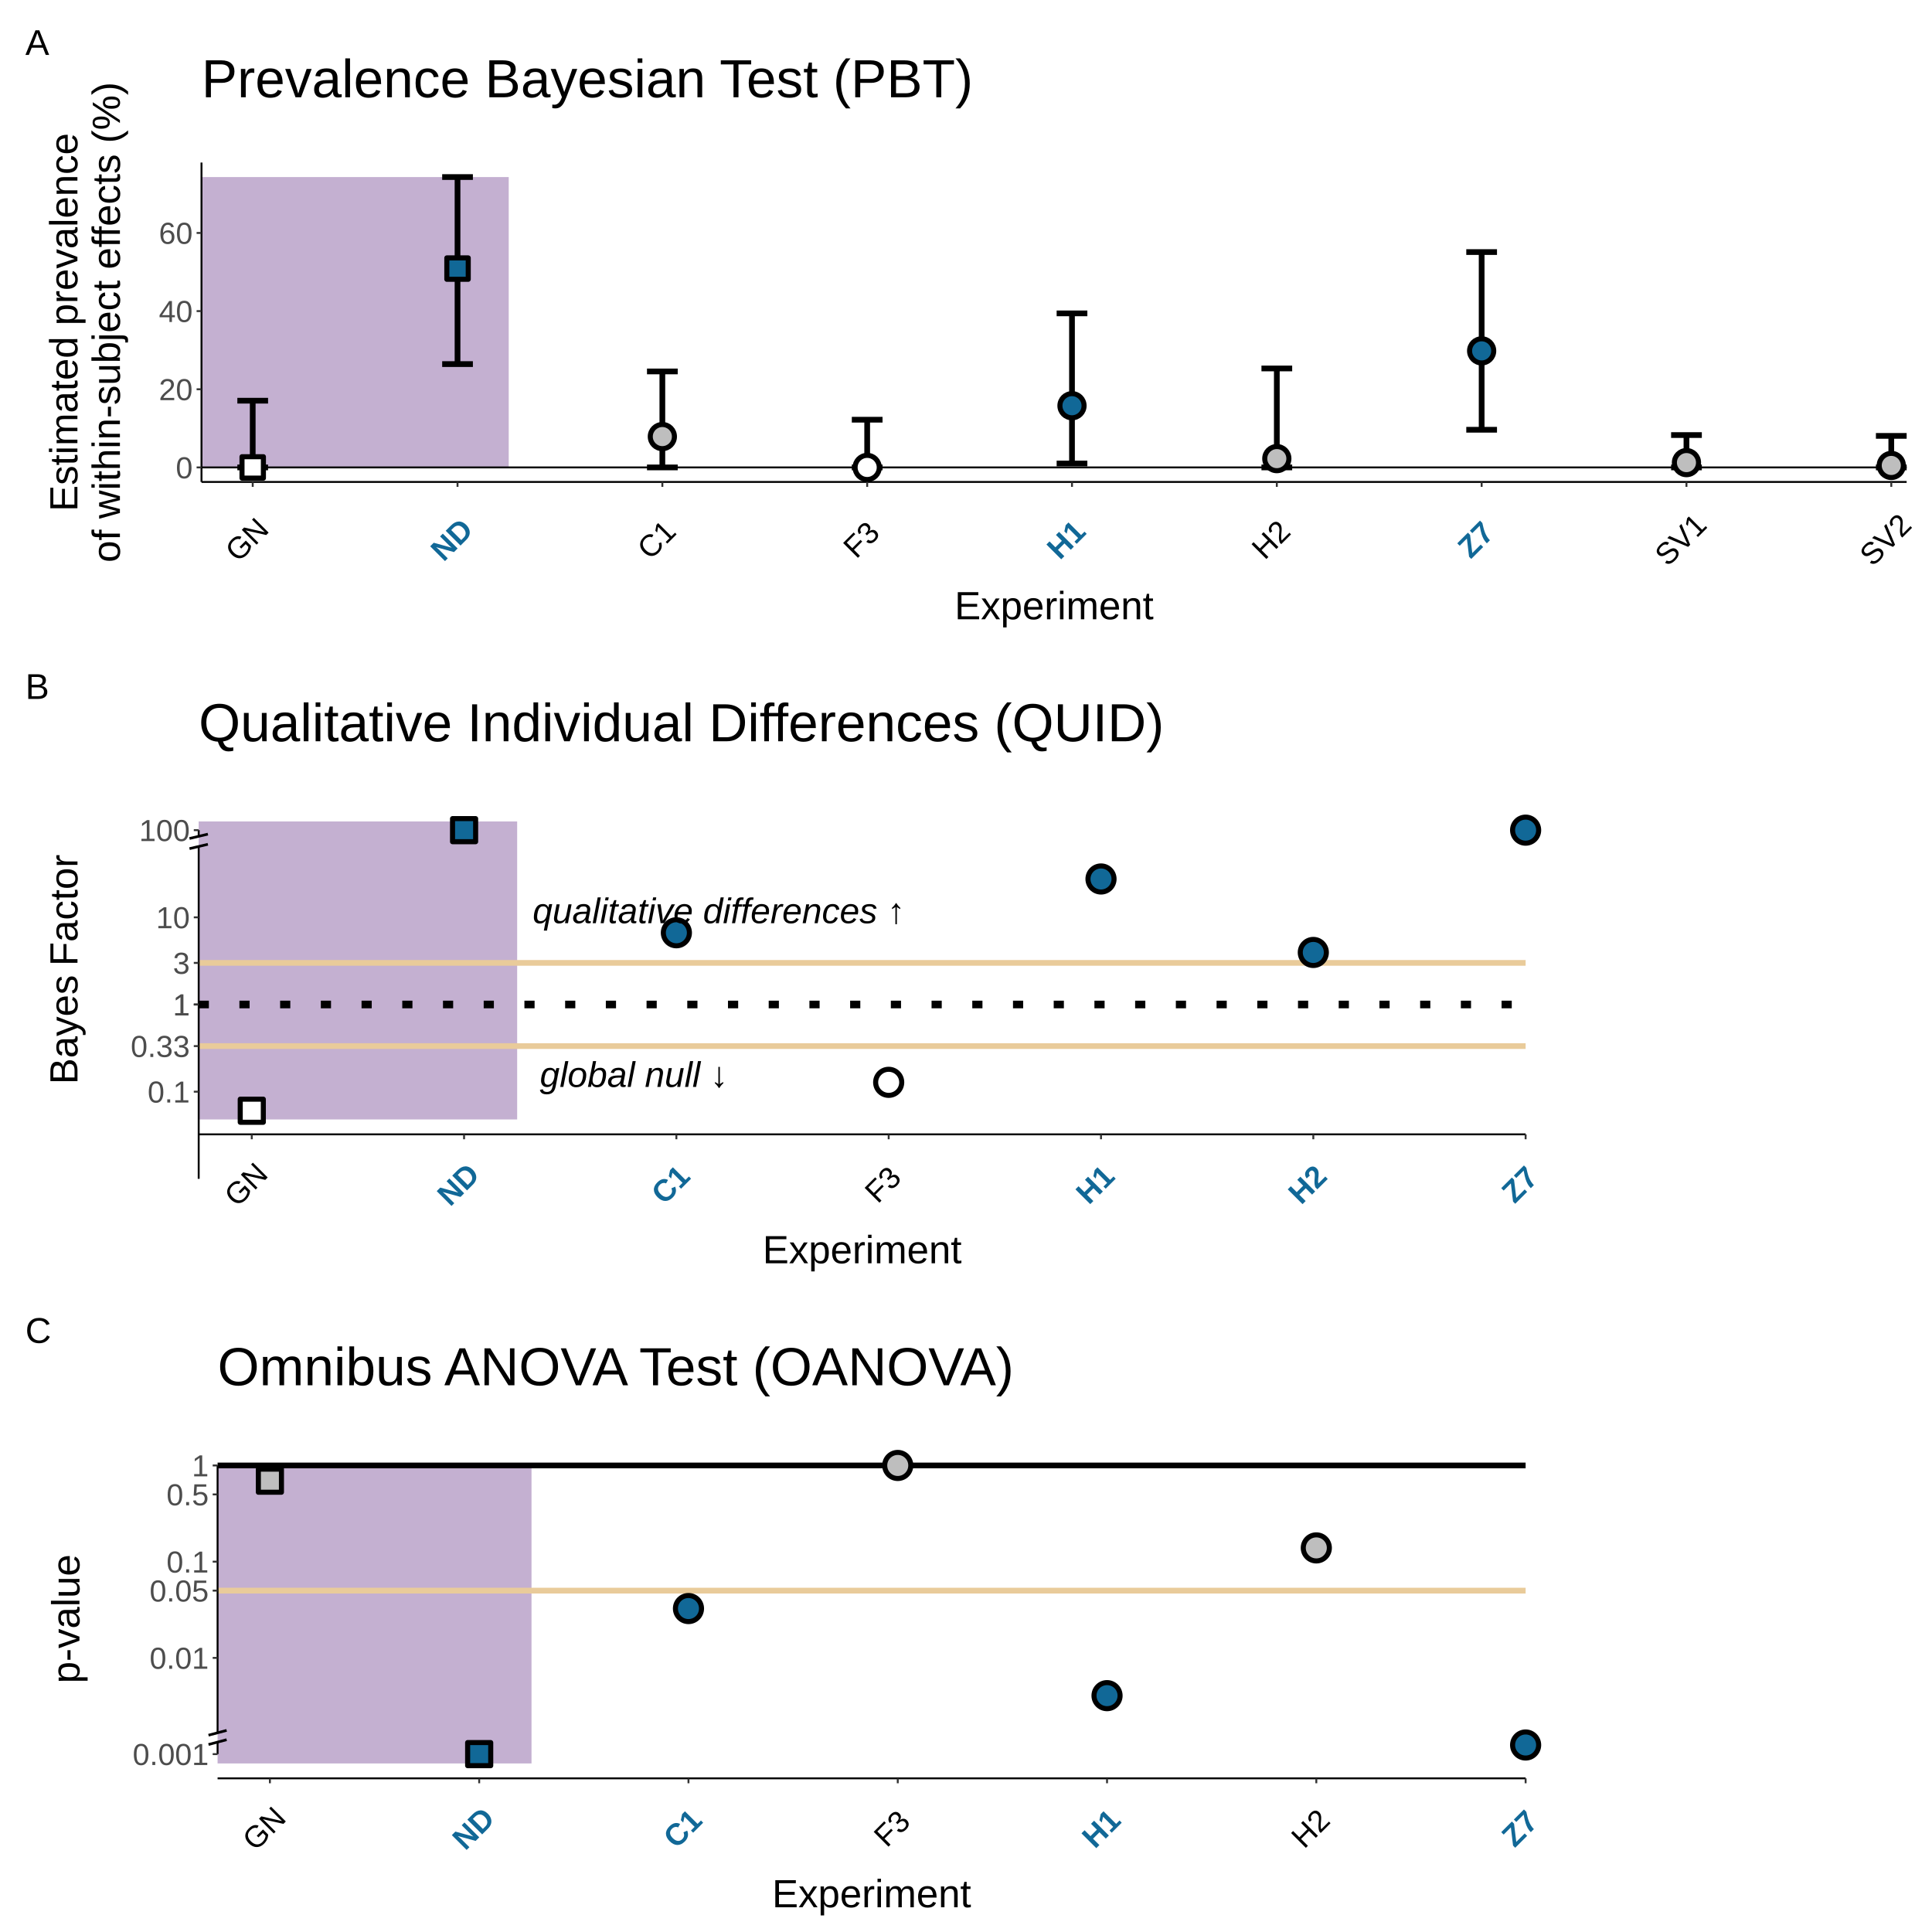
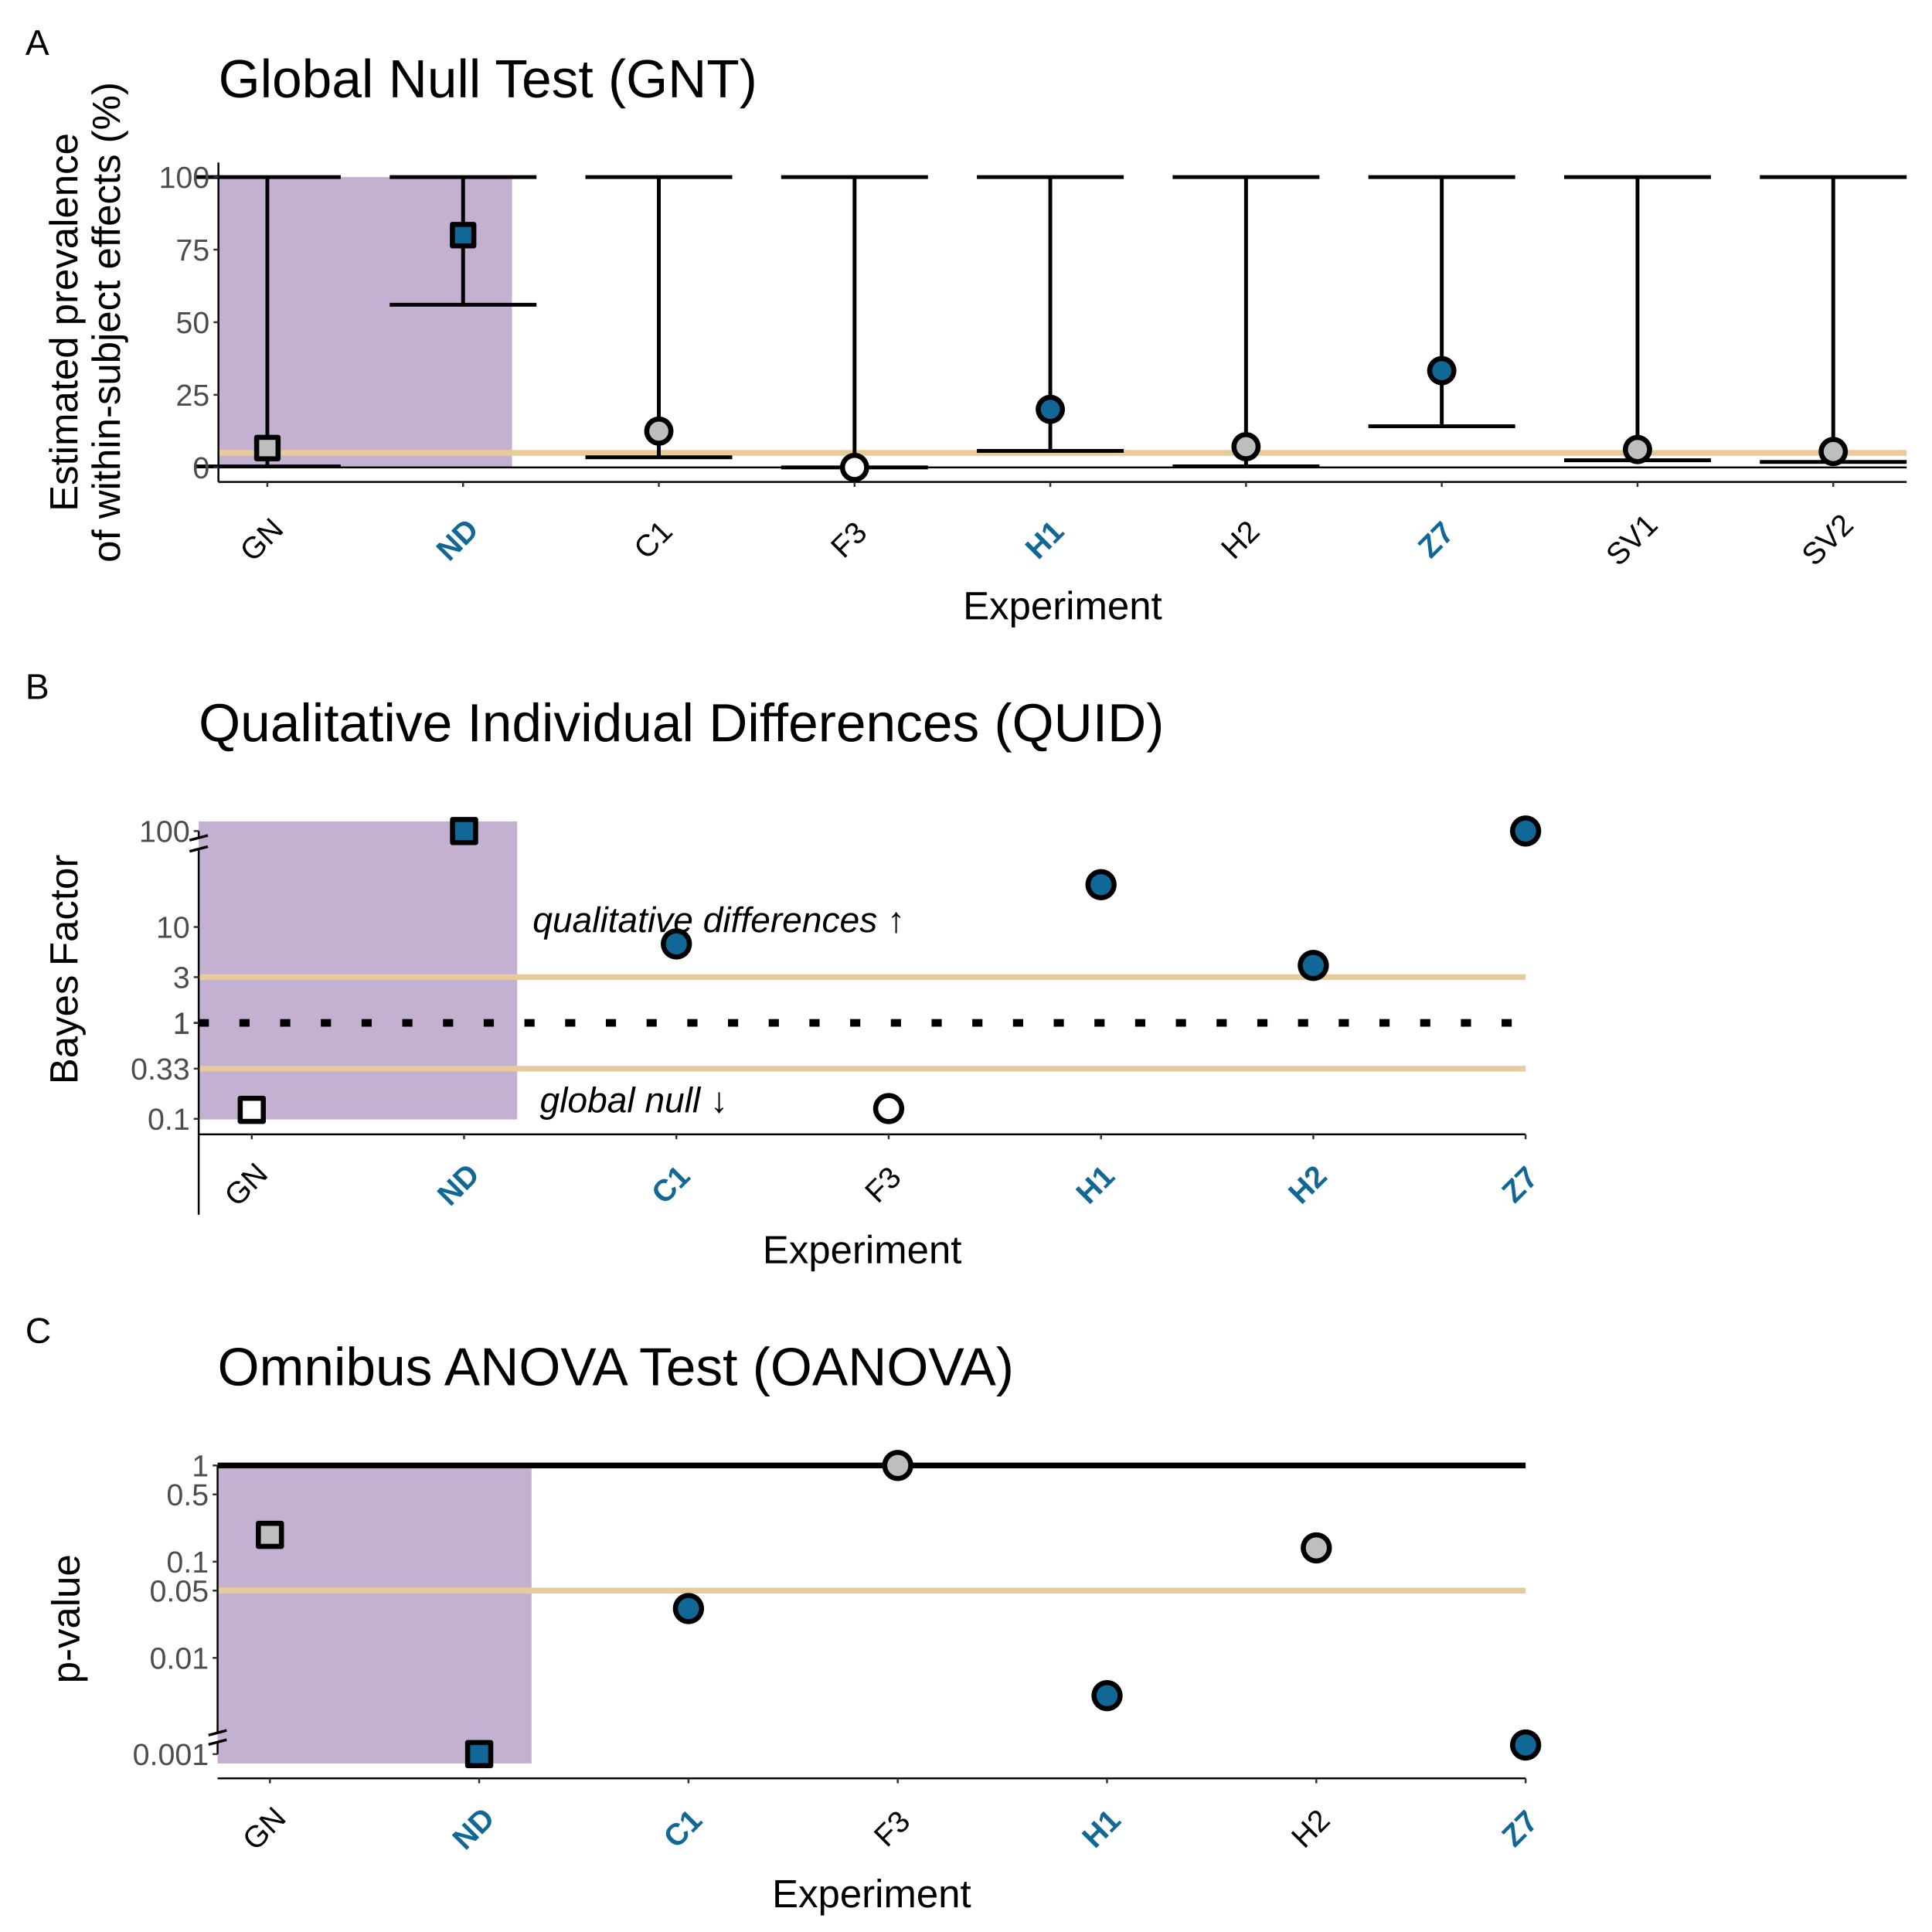
<svg xmlns="http://www.w3.org/2000/svg" class="svglite" width="1080.00pt" height="1080.00pt" viewBox="0 0 1080.00 1080.00">
  <defs>
    <style type="text/css">
    .svglite line, .svglite polyline, .svglite polygon, .svglite path, .svglite rect, .svglite circle {
      fill: none;
      stroke: #000000;
      stroke-linecap: round;
      stroke-linejoin: round;
      stroke-miterlimit: 10.00;
    }
    .svglite text {
      white-space: pre;
    }
  </style>
  </defs>
  <rect width="100%" height="100%" style="stroke: none; fill: #FFFFFF;" />
  <defs>
    <clipPath id="cpMC4wMHwxMDgwLjAwfDAuMDB8MTA4MC4wMA==">
      <rect x="0.00" y="0.00" width="1080.00" height="1080.00" />
    </clipPath>
  </defs>
  <g clip-path="url(#cpMC4wMHwxMDgwLjAwfDAuMDB8MTA4MC4wMA==)">
</g>
  <defs>
    <clipPath id="cpMC4wMHwxMDgwLjAwfDAuMDB8MzYwLjAw">
      <rect x="0.00" y="0.00" width="1080.00" height="360.00" />
    </clipPath>
  </defs>
  <g clip-path="url(#cpMC4wMHwxMDgwLjAwfDAuMDB8MzYwLjAw)">
    <rect x="0.00" y="0.00" width="1080.00" height="360.00" style="stroke-width: 1.07; stroke: #FFFFFF; fill: #FFFFFF;" />
  </g>
  <g clip-path="url(#cpMC4wMHwxMDgwLjAwfDAuMDB8MTA4MC4wMA==)">
-     <rect x="112.64" y="90.86" width="953.18" height="178.55" style="stroke-width: 1.07; stroke: none; fill: #FFFFFF;" />
-     <rect x="112.64" y="98.98" width="171.74" height="162.32" style="stroke-width: 1.07; stroke: none; stroke-linecap: butt; stroke-linejoin: miter; fill: #8A62A4; fill-opacity: 0.50;" />
-     <line x1="112.64" y1="261.30" x2="1065.83" y2="261.30" style="stroke-width: 1.07; stroke-linecap: butt;" />
-     <polyline points="132.68,223.99 149.85,223.99 " style="stroke-width: 3.20; stroke-linecap: butt;" />
-     <polyline points="141.27,223.99 141.27,261.30 " style="stroke-width: 3.20; stroke-linecap: butt;" />
-     <polyline points="132.68,261.30 149.85,261.30 " style="stroke-width: 3.20; stroke-linecap: butt;" />
-     <polyline points="247.18,98.98 264.35,98.98 " style="stroke-width: 3.20; stroke-linecap: butt;" />
-     <polyline points="255.76,98.98 255.76,203.53 " style="stroke-width: 3.20; stroke-linecap: butt;" />
-     <polyline points="247.18,203.53 264.35,203.53 " style="stroke-width: 3.20; stroke-linecap: butt;" />
-     <polyline points="361.67,207.64 378.85,207.64 " style="stroke-width: 3.20; stroke-linecap: butt;" />
-     <polyline points="370.26,207.64 370.26,261.30 " style="stroke-width: 3.20; stroke-linecap: butt;" />
-     <polyline points="361.67,261.30 378.85,261.30 " style="stroke-width: 3.20; stroke-linecap: butt;" />
-     <polyline points="476.17,234.62 493.34,234.62 " style="stroke-width: 3.20; stroke-linecap: butt;" />
-     <polyline points="484.76,234.62 484.76,261.30 " style="stroke-width: 3.20; stroke-linecap: butt;" />
-     <polyline points="476.17,261.30 493.34,261.30 " style="stroke-width: 3.20; stroke-linecap: butt;" />
-     <polyline points="590.67,175.17 607.84,175.17 " style="stroke-width: 3.20; stroke-linecap: butt;" />
-     <polyline points="599.25,175.17 599.25,259.11 " style="stroke-width: 3.20; stroke-linecap: butt;" />
-     <polyline points="590.67,259.11 607.84,259.11 " style="stroke-width: 3.20; stroke-linecap: butt;" />
-     <polyline points="705.16,205.97 722.34,205.97 " style="stroke-width: 3.20; stroke-linecap: butt;" />
-     <polyline points="713.75,205.97 713.75,261.30 " style="stroke-width: 3.20; stroke-linecap: butt;" />
-     <polyline points="705.16,261.30 722.34,261.30 " style="stroke-width: 3.20; stroke-linecap: butt;" />
-     <polyline points="819.66,140.90 836.83,140.90 " style="stroke-width: 3.20; stroke-linecap: butt;" />
-     <polyline points="828.25,140.90 828.25,240.24 " style="stroke-width: 3.20; stroke-linecap: butt;" />
-     <polyline points="819.66,240.24 836.83,240.24 " style="stroke-width: 3.20; stroke-linecap: butt;" />
-     <polyline points="934.16,243.19 951.33,243.19 " style="stroke-width: 3.20; stroke-linecap: butt;" />
-     <polyline points="942.74,243.19 942.74,261.30 " style="stroke-width: 3.20; stroke-linecap: butt;" />
-     <polyline points="934.16,261.30 951.33,261.30 " style="stroke-width: 3.20; stroke-linecap: butt;" />
-     <polyline points="1048.65,243.67 1065.83,243.67 " style="stroke-width: 3.20; stroke-linecap: butt;" />
-     <polyline points="1057.24,243.67 1057.24,261.30 " style="stroke-width: 3.20; stroke-linecap: butt;" />
-     <polyline points="1048.65,261.30 1065.83,261.30 " style="stroke-width: 3.20; stroke-linecap: butt;" />
-     <rect x="135.28" y="255.31" width="11.97" height="11.97" style="stroke-width: 2.83; fill: #FFFFFF;" />
-     <rect x="249.78" y="144.16" width="11.97" height="11.97" style="stroke-width: 2.83; fill: #116897;" />
-     <circle cx="370.26" cy="244.05" r="6.75" style="stroke-width: 2.83; fill: #BEBEBE;" />
-     <circle cx="484.76" cy="261.30" r="6.75" style="stroke-width: 2.83; fill: #FFFFFF;" />
-     <circle cx="599.25" cy="226.80" r="6.75" style="stroke-width: 2.83; fill: #116897;" />
-     <circle cx="713.75" cy="256.37" r="6.75" style="stroke-width: 2.83; fill: #BEBEBE;" />
-     <circle cx="828.25" cy="196.14" r="6.75" style="stroke-width: 2.83; fill: #116897;" />
-     <circle cx="942.74" cy="258.60" r="6.75" style="stroke-width: 2.83; fill: #BEBEBE;" />
-     <circle cx="1057.24" cy="260.19" r="6.75" style="stroke-width: 2.83; fill: #BEBEBE;" />
-     <polyline points="112.64,269.41 112.64,90.86 " style="stroke-width: 1.07; stroke-linecap: butt;" />
-     <text x="107.71" y="267.38" text-anchor="end" style="font-size: 17.00px;fill: #4D4D4D; font-family: &quot;Arial&quot;;" textLength="9.45px" lengthAdjust="spacingAndGlyphs">0</text>
-     <text x="107.71" y="223.69" text-anchor="end" style="font-size: 17.00px;fill: #4D4D4D; font-family: &quot;Arial&quot;;" textLength="18.91px" lengthAdjust="spacingAndGlyphs">20</text>
-     <text x="107.71" y="179.99" text-anchor="end" style="font-size: 17.00px;fill: #4D4D4D; font-family: &quot;Arial&quot;;" textLength="18.91px" lengthAdjust="spacingAndGlyphs">40</text>
-     <text x="107.71" y="136.30" text-anchor="end" style="font-size: 17.00px;fill: #4D4D4D; font-family: &quot;Arial&quot;;" textLength="18.91px" lengthAdjust="spacingAndGlyphs">60</text>
-     <polyline points="109.90,261.30 112.64,261.30 " style="stroke-width: 1.07; stroke: #333333; stroke-linecap: butt;" />
-     <polyline points="109.90,217.60 112.64,217.60 " style="stroke-width: 1.07; stroke: #333333; stroke-linecap: butt;" />
-     <polyline points="109.90,173.91 112.64,173.91 " style="stroke-width: 1.07; stroke: #333333; stroke-linecap: butt;" />
-     <polyline points="109.90,130.21 112.64,130.21 " style="stroke-width: 1.07; stroke: #333333; stroke-linecap: butt;" />
-     <polyline points="112.64,269.41 1065.83,269.41 " style="stroke-width: 1.07; stroke-linecap: butt;" />
-     <polyline points="141.27,272.15 141.27,269.41 " style="stroke-width: 1.07; stroke: #333333; stroke-linecap: butt;" />
-     <polyline points="255.76,272.15 255.76,269.41 " style="stroke-width: 1.07; stroke: #333333; stroke-linecap: butt;" />
-     <polyline points="370.26,272.15 370.26,269.41 " style="stroke-width: 1.07; stroke: #333333; stroke-linecap: butt;" />
-     <polyline points="484.76,272.15 484.76,269.41 " style="stroke-width: 1.07; stroke: #333333; stroke-linecap: butt;" />
-     <polyline points="599.25,272.15 599.25,269.41 " style="stroke-width: 1.07; stroke: #333333; stroke-linecap: butt;" />
-     <polyline points="713.75,272.15 713.75,269.41 " style="stroke-width: 1.07; stroke: #333333; stroke-linecap: butt;" />
-     <polyline points="828.25,272.15 828.25,269.41 " style="stroke-width: 1.07; stroke: #333333; stroke-linecap: butt;" />
-     <polyline points="942.74,272.15 942.74,269.41 " style="stroke-width: 1.07; stroke: #333333; stroke-linecap: butt;" />
-     <polyline points="1057.24,272.15 1057.24,269.41 " style="stroke-width: 1.07; stroke: #333333; stroke-linecap: butt;" />
-     <text transform="translate(142.13,305.78) rotate(-45)" text-anchor="middle" style="font-size: 17.00px; font-family: &quot;Arial&quot;;" textLength="25.50px" lengthAdjust="spacingAndGlyphs">GN</text>
-     <text transform="translate(256.63,305.78) rotate(-45)" text-anchor="middle" style="font-size: 17.00px; font-weight: bold;fill: #116897; font-family: &quot;Arial&quot;;" textLength="24.55px" lengthAdjust="spacingAndGlyphs">ND</text>
-     <text transform="translate(371.12,305.78) rotate(-45)" text-anchor="middle" style="font-size: 17.00px; font-family: &quot;Arial&quot;;" textLength="21.73px" lengthAdjust="spacingAndGlyphs">C1</text>
-     <text transform="translate(485.62,305.78) rotate(-45)" text-anchor="middle" style="font-size: 17.00px; font-family: &quot;Arial&quot;;" textLength="19.84px" lengthAdjust="spacingAndGlyphs">F3</text>
-     <text transform="translate(600.11,305.78) rotate(-45)" text-anchor="middle" style="font-size: 17.00px; font-weight: bold;fill: #116897; font-family: &quot;Arial&quot;;" textLength="21.73px" lengthAdjust="spacingAndGlyphs">H1</text>
-     <text transform="translate(714.61,305.78) rotate(-45)" text-anchor="middle" style="font-size: 17.00px; font-family: &quot;Arial&quot;;" textLength="21.73px" lengthAdjust="spacingAndGlyphs">H2</text>
-     <text transform="translate(829.11,305.78) rotate(-45)" text-anchor="middle" style="font-size: 17.00px; font-weight: bold;fill: #116897; font-family: &quot;Arial&quot;;" textLength="19.84px" lengthAdjust="spacingAndGlyphs">Z7</text>
-     <text transform="translate(943.60,305.78) rotate(-45)" text-anchor="middle" style="font-size: 17.00px; font-family: &quot;Arial&quot;;" textLength="32.13px" lengthAdjust="spacingAndGlyphs">SV1</text>
-     <text transform="translate(1058.10,305.78) rotate(-45)" text-anchor="middle" style="font-size: 17.00px; font-family: &quot;Arial&quot;;" textLength="32.13px" lengthAdjust="spacingAndGlyphs">SV2</text>
-     <text x="589.24" y="346.17" text-anchor="middle" style="font-size: 22.00px; font-family: &quot;Arial&quot;;" textLength="111.30px" lengthAdjust="spacingAndGlyphs">Experiment</text>
+     <rect x="122.10" y="90.86" width="943.73" height="178.55" style="stroke-width: 1.07; stroke: none; fill: #FFFFFF;" />
+     <rect x="122.10" y="98.98" width="164.13" height="162.32" style="stroke-width: 1.07; stroke: none; stroke-linecap: butt; stroke-linejoin: miter; fill: #8A62A4; fill-opacity: 0.50;" />
+     <line x1="122.10" y1="261.30" x2="1065.83" y2="261.30" style="stroke-width: 1.07; stroke-linecap: butt;" />
+     <line x1="122.10" y1="253.18" x2="1065.83" y2="253.18" style="stroke-width: 3.20; stroke: #E9CB9A; stroke-linecap: butt;" />
+     <polyline points="108.42,98.98 190.48,98.98 " style="stroke-width: 2.13; stroke-linecap: butt;" />
+     <polyline points="149.45,98.98 149.45,260.74 " style="stroke-width: 2.13; stroke-linecap: butt;" />
+     <polyline points="108.42,260.74 190.48,260.74 " style="stroke-width: 2.13; stroke-linecap: butt;" />
+     <polyline points="217.84,98.98 299.90,98.98 " style="stroke-width: 2.13; stroke-linecap: butt;" />
+     <polyline points="258.87,98.98 258.87,170.36 " style="stroke-width: 2.13; stroke-linecap: butt;" />
+     <polyline points="217.84,170.36 299.90,170.36 " style="stroke-width: 2.13; stroke-linecap: butt;" />
+     <polyline points="327.26,98.98 409.32,98.98 " style="stroke-width: 2.13; stroke-linecap: butt;" />
+     <polyline points="368.29,98.98 368.29,255.62 " style="stroke-width: 2.13; stroke-linecap: butt;" />
+     <polyline points="327.26,255.62 409.32,255.62 " style="stroke-width: 2.13; stroke-linecap: butt;" />
+     <polyline points="436.67,98.98 518.74,98.98 " style="stroke-width: 2.13; stroke-linecap: butt;" />
+     <polyline points="477.71,98.98 477.71,261.30 " style="stroke-width: 2.13; stroke-linecap: butt;" />
+     <polyline points="436.67,261.30 518.74,261.30 " style="stroke-width: 2.13; stroke-linecap: butt;" />
+     <polyline points="546.09,98.98 628.16,98.98 " style="stroke-width: 2.13; stroke-linecap: butt;" />
+     <polyline points="587.12,98.98 587.12,252.07 " style="stroke-width: 2.13; stroke-linecap: butt;" />
+     <polyline points="546.09,252.07 628.16,252.07 " style="stroke-width: 2.13; stroke-linecap: butt;" />
+     <polyline points="655.51,98.98 737.57,98.98 " style="stroke-width: 2.13; stroke-linecap: butt;" />
+     <polyline points="696.54,98.98 696.54,260.70 " style="stroke-width: 2.13; stroke-linecap: butt;" />
+     <polyline points="655.51,260.70 737.57,260.70 " style="stroke-width: 2.13; stroke-linecap: butt;" />
+     <polyline points="764.93,98.98 846.99,98.98 " style="stroke-width: 2.13; stroke-linecap: butt;" />
+     <polyline points="805.96,98.98 805.96,238.30 " style="stroke-width: 2.13; stroke-linecap: butt;" />
+     <polyline points="764.93,238.30 846.99,238.30 " style="stroke-width: 2.13; stroke-linecap: butt;" />
+     <polyline points="874.35,98.98 956.41,98.98 " style="stroke-width: 2.13; stroke-linecap: butt;" />
+     <polyline points="915.38,98.98 915.38,257.30 " style="stroke-width: 2.13; stroke-linecap: butt;" />
+     <polyline points="874.35,257.30 956.41,257.30 " style="stroke-width: 2.13; stroke-linecap: butt;" />
+     <polyline points="983.76,98.98 1065.83,98.98 " style="stroke-width: 2.13; stroke-linecap: butt;" />
+     <polyline points="1024.80,98.98 1024.80,258.22 " style="stroke-width: 2.13; stroke-linecap: butt;" />
+     <polyline points="983.76,258.22 1065.83,258.22 " style="stroke-width: 2.13; stroke-linecap: butt;" />
+     <rect x="143.47" y="244.49" width="11.97" height="11.97" style="stroke-width: 2.83; fill: #BEBEBE;" />
+     <rect x="252.89" y="125.46" width="11.97" height="11.97" style="stroke-width: 2.83; fill: #116897;" />
+     <circle cx="368.29" cy="241.01" r="6.75" style="stroke-width: 2.83; fill: #BEBEBE;" />
+     <circle cx="477.71" cy="261.30" r="6.75" style="stroke-width: 2.83; fill: #FFFFFF;" />
+     <circle cx="587.12" cy="228.83" r="6.75" style="stroke-width: 2.83; fill: #116897;" />
+     <circle cx="696.54" cy="249.70" r="6.75" style="stroke-width: 2.83; fill: #BEBEBE;" />
+     <circle cx="805.96" cy="207.19" r="6.75" style="stroke-width: 2.83; fill: #116897;" />
+     <circle cx="915.38" cy="251.28" r="6.75" style="stroke-width: 2.83; fill: #BEBEBE;" />
+     <circle cx="1024.80" cy="252.40" r="6.75" style="stroke-width: 2.83; fill: #BEBEBE;" />
+     <polyline points="122.10,269.41 122.10,90.86 " style="stroke-width: 1.07; stroke-linecap: butt;" />
+     <text x="117.17" y="267.38" text-anchor="end" style="font-size: 17.00px;fill: #4D4D4D; font-family: &quot;Arial&quot;;" textLength="9.45px" lengthAdjust="spacingAndGlyphs">0</text>
+     <text x="117.17" y="226.80" text-anchor="end" style="font-size: 17.00px;fill: #4D4D4D; font-family: &quot;Arial&quot;;" textLength="18.91px" lengthAdjust="spacingAndGlyphs">25</text>
+     <text x="117.17" y="186.22" text-anchor="end" style="font-size: 17.00px;fill: #4D4D4D; font-family: &quot;Arial&quot;;" textLength="18.91px" lengthAdjust="spacingAndGlyphs">50</text>
+     <text x="117.17" y="145.64" text-anchor="end" style="font-size: 17.00px;fill: #4D4D4D; font-family: &quot;Arial&quot;;" textLength="18.91px" lengthAdjust="spacingAndGlyphs">75</text>
+     <text x="117.17" y="105.06" text-anchor="end" style="font-size: 17.00px;fill: #4D4D4D; font-family: &quot;Arial&quot;;" textLength="28.36px" lengthAdjust="spacingAndGlyphs">100</text>
+     <polyline points="119.36,261.30 122.10,261.30 " style="stroke-width: 1.07; stroke: #333333; stroke-linecap: butt;" />
+     <polyline points="119.36,220.72 122.10,220.72 " style="stroke-width: 1.07; stroke: #333333; stroke-linecap: butt;" />
+     <polyline points="119.36,180.14 122.10,180.14 " style="stroke-width: 1.07; stroke: #333333; stroke-linecap: butt;" />
+     <polyline points="119.36,139.56 122.10,139.56 " style="stroke-width: 1.07; stroke: #333333; stroke-linecap: butt;" />
+     <polyline points="119.36,98.98 122.10,98.98 " style="stroke-width: 1.07; stroke: #333333; stroke-linecap: butt;" />
+     <polyline points="122.10,269.41 1065.83,269.41 " style="stroke-width: 1.07; stroke-linecap: butt;" />
+     <polyline points="149.45,272.15 149.45,269.41 " style="stroke-width: 1.07; stroke: #333333; stroke-linecap: butt;" />
+     <polyline points="258.87,272.15 258.87,269.41 " style="stroke-width: 1.07; stroke: #333333; stroke-linecap: butt;" />
+     <polyline points="368.29,272.15 368.29,269.41 " style="stroke-width: 1.07; stroke: #333333; stroke-linecap: butt;" />
+     <polyline points="477.71,272.15 477.71,269.41 " style="stroke-width: 1.07; stroke: #333333; stroke-linecap: butt;" />
+     <polyline points="587.12,272.15 587.12,269.41 " style="stroke-width: 1.07; stroke: #333333; stroke-linecap: butt;" />
+     <polyline points="696.54,272.15 696.54,269.41 " style="stroke-width: 1.07; stroke: #333333; stroke-linecap: butt;" />
+     <polyline points="805.96,272.15 805.96,269.41 " style="stroke-width: 1.07; stroke: #333333; stroke-linecap: butt;" />
+     <polyline points="915.38,272.15 915.38,269.41 " style="stroke-width: 1.07; stroke: #333333; stroke-linecap: butt;" />
+     <polyline points="1024.80,272.15 1024.80,269.41 " style="stroke-width: 1.07; stroke: #333333; stroke-linecap: butt;" />
+     <text transform="translate(150.31,305.78) rotate(-45)" text-anchor="middle" style="font-size: 17.00px; font-family: &quot;Arial&quot;;" textLength="25.50px" lengthAdjust="spacingAndGlyphs">GN</text>
+     <text transform="translate(259.73,305.78) rotate(-45)" text-anchor="middle" style="font-size: 17.00px; font-weight: bold;fill: #116897; font-family: &quot;Arial&quot;;" textLength="24.55px" lengthAdjust="spacingAndGlyphs">ND</text>
+     <text transform="translate(369.15,305.78) rotate(-45)" text-anchor="middle" style="font-size: 17.00px; font-family: &quot;Arial&quot;;" textLength="21.73px" lengthAdjust="spacingAndGlyphs">C1</text>
+     <text transform="translate(478.57,305.78) rotate(-45)" text-anchor="middle" style="font-size: 17.00px; font-family: &quot;Arial&quot;;" textLength="19.84px" lengthAdjust="spacingAndGlyphs">F3</text>
+     <text transform="translate(587.98,305.78) rotate(-45)" text-anchor="middle" style="font-size: 17.00px; font-weight: bold;fill: #116897; font-family: &quot;Arial&quot;;" textLength="21.73px" lengthAdjust="spacingAndGlyphs">H1</text>
+     <text transform="translate(697.40,305.78) rotate(-45)" text-anchor="middle" style="font-size: 17.00px; font-family: &quot;Arial&quot;;" textLength="21.73px" lengthAdjust="spacingAndGlyphs">H2</text>
+     <text transform="translate(806.82,305.78) rotate(-45)" text-anchor="middle" style="font-size: 17.00px; font-weight: bold;fill: #116897; font-family: &quot;Arial&quot;;" textLength="19.84px" lengthAdjust="spacingAndGlyphs">Z7</text>
+     <text transform="translate(916.24,305.78) rotate(-45)" text-anchor="middle" style="font-size: 17.00px; font-family: &quot;Arial&quot;;" textLength="32.13px" lengthAdjust="spacingAndGlyphs">SV1</text>
+     <text transform="translate(1025.66,305.78) rotate(-45)" text-anchor="middle" style="font-size: 17.00px; font-family: &quot;Arial&quot;;" textLength="32.13px" lengthAdjust="spacingAndGlyphs">SV2</text>
+     <text x="593.96" y="346.17" text-anchor="middle" style="font-size: 22.00px; font-family: &quot;Arial&quot;;" textLength="111.30px" lengthAdjust="spacingAndGlyphs">Experiment</text>
    <text transform="translate(43.27,180.14) rotate(-90)" text-anchor="middle" style="font-size: 22.00px; font-family: &quot;Arial&quot;;" textLength="211.62px" lengthAdjust="spacingAndGlyphs">Estimated prevalence</text>
    <text transform="translate(67.03,180.14) rotate(-90)" text-anchor="middle" style="font-size: 22.00px; font-family: &quot;Arial&quot;;" textLength="268.65px" lengthAdjust="spacingAndGlyphs">of within-subject effects (%)</text>
-     <text x="112.64" y="54.37" style="font-size: 30.00px; font-family: &quot;Arial&quot;;" textLength="431.33px" lengthAdjust="spacingAndGlyphs">Prevalence Bayesian Test (PBT)</text>
+     <text x="122.10" y="54.37" style="font-size: 30.00px; font-family: &quot;Arial&quot;;" textLength="301.20px" lengthAdjust="spacingAndGlyphs">Global Null Test (GNT)</text>
    <text x="20.84" y="30.69" text-anchor="middle" style="font-size: 20.00px; font-family: &quot;Arial&quot;;" textLength="13.34px" lengthAdjust="spacingAndGlyphs">A</text>
  </g>
  <defs>
    <clipPath id="cpMC4wMHw4NjcuMDB8MzYwLjAwfDcyMC4wMA==">
      <rect x="0" y="360.00" width="867.00" height="360.00" />
    </clipPath>
  </defs>
  <g clip-path="url(#cpMC4wMHw4NjcuMDB8MzYwLjAwfDcyMC4wMA==)">
    <rect x="0" y="360.00" width="867.00" height="360.00" style="stroke-width: 1.07; stroke: #FFFFFF; fill: #FFFFFF;" />
  </g>
  <g clip-path="url(#cpMC4wMHwxMDgwLjAwfDAuMDB8MTA4MC4wMA==)">
    <rect x="111.07" y="450.86" width="741.75" height="183.25" style="stroke-width: 1.07; stroke: none; fill: #FFFFFF;" />
    <rect x="111.07" y="459.19" width="178.02" height="166.59" style="stroke-width: 1.07; stroke: none; stroke-linecap: butt; stroke-linejoin: miter; fill: #8A62A4; fill-opacity: 0.50;" />
-     <line x1="111.07" y1="561.52" x2="852.83" y2="561.52" style="stroke-width: 4.27; stroke-dasharray: 5.69,17.07; stroke-linecap: butt;" />
-     <line x1="111.07" y1="538.27" x2="852.83" y2="538.27" style="stroke-width: 3.20; stroke: #E9CB9A; stroke-linecap: butt;" />
-     <line x1="111.07" y1="584.77" x2="852.83" y2="584.77" style="stroke-width: 3.20; stroke: #E9CB9A; stroke-linecap: butt;" />
-     <rect x="134.29" y="614.45" width="12.91" height="12.91" style="stroke-width: 2.83; fill: #FFFFFF;" />
-     <rect x="252.97" y="457.61" width="12.91" height="12.91" style="stroke-width: 2.83; fill: #116897;" />
-     <circle cx="378.10" cy="521.42" r="7.29" style="stroke-width: 2.83; fill: #116897;" />
-     <circle cx="496.78" cy="605.03" r="7.29" style="stroke-width: 2.83; fill: #FFFFFF;" />
-     <circle cx="615.47" cy="491.36" r="7.29" style="stroke-width: 2.83; fill: #116897;" />
-     <circle cx="734.15" cy="532.43" r="7.29" style="stroke-width: 2.83; fill: #116897;" />
-     <circle cx="852.83" cy="464.06" r="7.29" style="stroke-width: 2.83; fill: #116897;" />
-     <text x="354.37" y="607.60" text-anchor="middle" style="font-size: 19.92px; font-style: italic; font-family: &quot;Arial&quot;;" textLength="105.14px" lengthAdjust="spacingAndGlyphs">global null ↓</text>
-     <text x="401.84" y="516.06" text-anchor="middle" style="font-size: 19.92px; font-style: italic; font-family: &quot;Arial&quot;;" textLength="208.06px" lengthAdjust="spacingAndGlyphs">qualitative differences ↑</text>
-     <line x1="105.93" y1="468.72" x2="116.21" y2="466.28" style="stroke-width: 1.49; stroke-linecap: butt;" />
-     <line x1="105.93" y1="474.40" x2="116.21" y2="471.96" style="stroke-width: 1.49; stroke-linecap: butt;" />
-     <polyline points="111.07,658.97 111.07,473.18 " style="stroke-width: 1.07; stroke-linecap: butt;" />
-     <polyline points="111.07,467.50 111.07,464.06 " style="stroke-width: 1.07; stroke-linecap: butt;" />
-     <text x="106.14" y="567.61" text-anchor="end" style="font-size: 17.00px;fill: #4D4D4D; font-family: &quot;Arial&quot;;" textLength="9.45px" lengthAdjust="spacingAndGlyphs">1</text>
-     <text x="106.14" y="590.85" text-anchor="end" style="font-size: 17.00px;fill: #4D4D4D; font-family: &quot;Arial&quot;;" textLength="33.08px" lengthAdjust="spacingAndGlyphs">0.33</text>
-     <text x="106.14" y="616.33" text-anchor="end" style="font-size: 17.00px;fill: #4D4D4D; font-family: &quot;Arial&quot;;" textLength="23.63px" lengthAdjust="spacingAndGlyphs">0.1</text>
-     <text x="106.14" y="567.61" text-anchor="end" style="font-size: 17.00px;fill: #4D4D4D; font-family: &quot;Arial&quot;;" textLength="9.45px" lengthAdjust="spacingAndGlyphs">1</text>
-     <text x="106.14" y="544.36" text-anchor="end" style="font-size: 17.00px;fill: #4D4D4D; font-family: &quot;Arial&quot;;" textLength="9.45px" lengthAdjust="spacingAndGlyphs">3</text>
-     <text x="106.14" y="518.88" text-anchor="end" style="font-size: 17.00px;fill: #4D4D4D; font-family: &quot;Arial&quot;;" textLength="18.91px" lengthAdjust="spacingAndGlyphs">10</text>
-     <text x="106.14" y="470.15" text-anchor="end" style="font-size: 17.00px;fill: #4D4D4D; font-family: &quot;Arial&quot;;" textLength="28.36px" lengthAdjust="spacingAndGlyphs">100</text>
-     <polyline points="111.07,561.52 108.33,561.52 " style="stroke-width: 1.07; stroke: #333333; stroke-linecap: butt;" />
-     <polyline points="111.07,584.77 108.33,584.77 " style="stroke-width: 1.07; stroke: #333333; stroke-linecap: butt;" />
-     <polyline points="111.07,610.25 108.33,610.25 " style="stroke-width: 1.07; stroke: #333333; stroke-linecap: butt;" />
-     <polyline points="111.07,561.52 108.33,561.52 " style="stroke-width: 1.07; stroke: #333333; stroke-linecap: butt;" />
-     <polyline points="111.07,538.27 108.33,538.27 " style="stroke-width: 1.07; stroke: #333333; stroke-linecap: butt;" />
-     <polyline points="111.07,512.79 108.33,512.79 " style="stroke-width: 1.07; stroke: #333333; stroke-linecap: butt;" />
-     <polyline points="111.07,464.06 108.33,464.06 " style="stroke-width: 1.07; stroke: #333333; stroke-linecap: butt;" />
+     <line x1="111.07" y1="571.80" x2="852.83" y2="571.80" style="stroke-width: 4.27; stroke-dasharray: 5.69,17.07; stroke-linecap: butt;" />
+     <line x1="111.07" y1="546.22" x2="852.83" y2="546.22" style="stroke-width: 3.20; stroke: #E9CB9A; stroke-linecap: butt;" />
+     <line x1="111.07" y1="597.39" x2="852.83" y2="597.39" style="stroke-width: 3.20; stroke: #E9CB9A; stroke-linecap: butt;" />
+     <rect x="134.29" y="613.96" width="12.91" height="12.91" style="stroke-width: 2.83; fill: #FFFFFF;" />
+     <rect x="252.97" y="458.09" width="12.91" height="12.91" style="stroke-width: 2.83; fill: #116897;" />
+     <circle cx="378.10" cy="527.67" r="7.29" style="stroke-width: 2.83; fill: #116897;" />
+     <circle cx="496.78" cy="619.69" r="7.29" style="stroke-width: 2.83; fill: #FFFFFF;" />
+     <circle cx="615.47" cy="494.54" r="7.29" style="stroke-width: 2.83; fill: #116897;" />
+     <circle cx="734.15" cy="539.68" r="7.29" style="stroke-width: 2.83; fill: #116897;" />
+     <circle cx="852.83" cy="464.55" r="7.29" style="stroke-width: 2.83; fill: #116897;" />
+     <text x="354.37" y="621.80" text-anchor="middle" style="font-size: 19.92px; font-style: italic; font-family: &quot;Arial&quot;;" textLength="105.14px" lengthAdjust="spacingAndGlyphs">global null ↓</text>
+     <text x="401.84" y="521.06" text-anchor="middle" style="font-size: 19.92px; font-style: italic; font-family: &quot;Arial&quot;;" textLength="208.06px" lengthAdjust="spacingAndGlyphs">qualitative differences ↑</text>
+     <line x1="105.93" y1="469.68" x2="116.21" y2="467.00" style="stroke-width: 1.49; stroke-linecap: butt;" />
+     <line x1="105.93" y1="475.92" x2="116.21" y2="473.24" style="stroke-width: 1.49; stroke-linecap: butt;" />
+     <polyline points="111.07,679.06 111.07,474.58 " style="stroke-width: 1.07; stroke-linecap: butt;" />
+     <polyline points="111.07,468.34 111.07,464.55 " style="stroke-width: 1.07; stroke-linecap: butt;" />
+     <text x="106.14" y="577.89" text-anchor="end" style="font-size: 17.00px;fill: #4D4D4D; font-family: &quot;Arial&quot;;" textLength="9.45px" lengthAdjust="spacingAndGlyphs">1</text>
+     <text x="106.14" y="603.48" text-anchor="end" style="font-size: 17.00px;fill: #4D4D4D; font-family: &quot;Arial&quot;;" textLength="33.08px" lengthAdjust="spacingAndGlyphs">0.33</text>
+     <text x="106.14" y="631.52" text-anchor="end" style="font-size: 17.00px;fill: #4D4D4D; font-family: &quot;Arial&quot;;" textLength="23.63px" lengthAdjust="spacingAndGlyphs">0.1</text>
+     <text x="106.14" y="577.89" text-anchor="end" style="font-size: 17.00px;fill: #4D4D4D; font-family: &quot;Arial&quot;;" textLength="9.45px" lengthAdjust="spacingAndGlyphs">1</text>
+     <text x="106.14" y="552.31" text-anchor="end" style="font-size: 17.00px;fill: #4D4D4D; font-family: &quot;Arial&quot;;" textLength="9.45px" lengthAdjust="spacingAndGlyphs">3</text>
+     <text x="106.14" y="524.27" text-anchor="end" style="font-size: 17.00px;fill: #4D4D4D; font-family: &quot;Arial&quot;;" textLength="18.91px" lengthAdjust="spacingAndGlyphs">10</text>
+     <text x="106.14" y="470.64" text-anchor="end" style="font-size: 17.00px;fill: #4D4D4D; font-family: &quot;Arial&quot;;" textLength="28.36px" lengthAdjust="spacingAndGlyphs">100</text>
+     <polyline points="111.07,571.80 108.33,571.80 " style="stroke-width: 1.07; stroke: #333333; stroke-linecap: butt;" />
+     <polyline points="111.07,597.39 108.33,597.39 " style="stroke-width: 1.07; stroke: #333333; stroke-linecap: butt;" />
+     <polyline points="111.07,625.43 108.33,625.43 " style="stroke-width: 1.07; stroke: #333333; stroke-linecap: butt;" />
+     <polyline points="111.07,571.80 108.33,571.80 " style="stroke-width: 1.07; stroke: #333333; stroke-linecap: butt;" />
+     <polyline points="111.07,546.22 108.33,546.22 " style="stroke-width: 1.07; stroke: #333333; stroke-linecap: butt;" />
+     <polyline points="111.07,518.18 108.33,518.18 " style="stroke-width: 1.07; stroke: #333333; stroke-linecap: butt;" />
+     <polyline points="111.07,464.55 108.33,464.55 " style="stroke-width: 1.07; stroke: #333333; stroke-linecap: butt;" />
    <polyline points="111.07,634.11 852.83,634.11 " style="stroke-width: 1.07; stroke-linecap: butt;" />
    <polyline points="140.74,636.85 140.74,634.11 " style="stroke-width: 1.07; stroke: #333333; stroke-linecap: butt;" />
    <polyline points="259.42,636.85 259.42,634.11 " style="stroke-width: 1.07; stroke: #333333; stroke-linecap: butt;" />
    <polyline points="378.10,636.85 378.10,634.11 " style="stroke-width: 1.07; stroke: #333333; stroke-linecap: butt;" />
    <polyline points="496.78,636.85 496.78,634.11 " style="stroke-width: 1.07; stroke: #333333; stroke-linecap: butt;" />
    <polyline points="615.47,636.85 615.47,634.11 " style="stroke-width: 1.07; stroke: #333333; stroke-linecap: butt;" />
    <polyline points="734.15,636.85 734.15,634.11 " style="stroke-width: 1.07; stroke: #333333; stroke-linecap: butt;" />
    <polyline points="852.83,636.85 852.83,634.11 " style="stroke-width: 1.07; stroke: #333333; stroke-linecap: butt;" />
    <text transform="translate(141.60,666.25) rotate(-45)" text-anchor="middle" style="font-size: 17.00px; font-family: &quot;Arial&quot;;" textLength="25.50px" lengthAdjust="spacingAndGlyphs">GN</text>
    <text transform="translate(260.28,666.25) rotate(-45)" text-anchor="middle" style="font-size: 17.00px; font-weight: bold;fill: #116897; font-family: &quot;Arial&quot;;" textLength="24.55px" lengthAdjust="spacingAndGlyphs">ND</text>
    <text transform="translate(378.97,666.25) rotate(-45)" text-anchor="middle" style="font-size: 17.00px; font-weight: bold;fill: #116897; font-family: &quot;Arial&quot;;" textLength="21.73px" lengthAdjust="spacingAndGlyphs">C1</text>
    <text transform="translate(497.65,666.25) rotate(-45)" text-anchor="middle" style="font-size: 17.00px; font-family: &quot;Arial&quot;;" textLength="19.84px" lengthAdjust="spacingAndGlyphs">F3</text>
    <text transform="translate(616.33,666.25) rotate(-45)" text-anchor="middle" style="font-size: 17.00px; font-weight: bold;fill: #116897; font-family: &quot;Arial&quot;;" textLength="21.73px" lengthAdjust="spacingAndGlyphs">H1</text>
    <text transform="translate(735.01,666.25) rotate(-45)" text-anchor="middle" style="font-size: 17.00px; font-weight: bold;fill: #116897; font-family: &quot;Arial&quot;;" textLength="21.73px" lengthAdjust="spacingAndGlyphs">H2</text>
    <text transform="translate(853.69,666.25) rotate(-45)" text-anchor="middle" style="font-size: 17.00px; font-weight: bold;fill: #116897; font-family: &quot;Arial&quot;;" textLength="19.84px" lengthAdjust="spacingAndGlyphs">Z7</text>
    <text x="481.95" y="706.17" text-anchor="middle" style="font-size: 22.00px; font-family: &quot;Arial&quot;;" textLength="111.30px" lengthAdjust="spacingAndGlyphs">Experiment</text>
    <text transform="translate(43.31,606.18) rotate(-90)" style="font-size: 22.00px; font-family: &quot;Arial&quot;;" textLength="61.16px" lengthAdjust="spacingAndGlyphs">Bayes</text>
    <text transform="translate(43.31,540.03) rotate(-90)" style="font-size: 22.00px; font-family: &quot;Arial&quot;;" textLength="62.37px" lengthAdjust="spacingAndGlyphs">Factor</text>
    <text x="111.07" y="414.37" style="font-size: 30.00px; font-family: &quot;Arial&quot;;" textLength="539.70px" lengthAdjust="spacingAndGlyphs">Qualitative Individual Differences (QUID)</text>
    <text x="20.84" y="390.69" text-anchor="middle" style="font-size: 20.00px; font-family: &quot;Arial&quot;;" textLength="13.34px" lengthAdjust="spacingAndGlyphs">B</text>
  </g>
  <defs>
    <clipPath id="cpMC4wMHw4NjcuMDB8NzIwLjAwfDEwODAuMDA=">
      <rect x="0" y="720.00" width="867.00" height="360.00" />
    </clipPath>
  </defs>
  <g clip-path="url(#cpMC4wMHw4NjcuMDB8NzIwLjAwfDEwODAuMDA=)">
    <rect x="0" y="720.00" width="867.00" height="360.00" style="stroke-width: 1.07; stroke: #FFFFFF; fill: #FFFFFF;" />
  </g>
  <g clip-path="url(#cpMC4wMHwxMDgwLjAwfDAuMDB8MTA4MC4wMA==)">
    <rect x="121.63" y="810.86" width="731.20" height="183.25" style="stroke-width: 1.07; stroke: none; fill: #FFFFFF;" />
    <rect x="121.63" y="819.19" width="175.49" height="166.59" style="stroke-width: 1.07; stroke: none; stroke-linecap: butt; stroke-linejoin: miter; fill: #8A62A4; fill-opacity: 0.50;" />
    <line x1="121.63" y1="889.17" x2="852.83" y2="889.17" style="stroke-width: 3.20; stroke: #E9CB9A; stroke-linecap: butt;" />
    <line x1="121.63" y1="819.19" x2="852.83" y2="819.19" style="stroke-width: 3.20; stroke-linecap: butt;" />
-     <rect x="144.42" y="821.26" width="12.91" height="12.91" style="stroke-width: 2.83; fill: #BEBEBE;" />
+     <rect x="144.42" y="851.54" width="12.91" height="12.91" style="stroke-width: 2.83; fill: #BEBEBE;" />
    <rect x="261.41" y="974.11" width="12.91" height="12.91" style="stroke-width: 2.83; fill: #116897;" />
    <circle cx="384.86" cy="899.19" r="7.29" style="stroke-width: 2.83; fill: #116897;" />
    <circle cx="501.85" cy="819.20" r="7.29" style="stroke-width: 2.83; fill: #BEBEBE;" />
    <circle cx="618.84" cy="947.88" r="7.29" style="stroke-width: 2.83; fill: #116897;" />
    <circle cx="735.83" cy="865.29" r="7.29" style="stroke-width: 2.83; fill: #BEBEBE;" />
    <circle cx="852.83" cy="975.47" r="7.29" style="stroke-width: 2.83; fill: #116897;" />
    <line x1="116.56" y1="969.98" x2="126.69" y2="967.29" style="stroke-width: 1.49; stroke-linecap: butt;" />
    <line x1="116.56" y1="975.19" x2="126.69" y2="972.50" style="stroke-width: 1.49; stroke-linecap: butt;" />
    <polyline points="121.63,980.56 121.63,973.84 " style="stroke-width: 1.07; stroke-linecap: butt;" />
    <polyline points="121.63,968.63 121.63,819.19 " style="stroke-width: 1.07; stroke-linecap: butt;" />
    <text x="116.70" y="986.65" text-anchor="end" style="font-size: 17.00px;fill: #4D4D4D; font-family: &quot;Arial&quot;;" textLength="42.54px" lengthAdjust="spacingAndGlyphs">0.001</text>
    <text x="116.70" y="932.86" text-anchor="end" style="font-size: 17.00px;fill: #4D4D4D; font-family: &quot;Arial&quot;;" textLength="33.08px" lengthAdjust="spacingAndGlyphs">0.01</text>
    <text x="116.70" y="895.26" text-anchor="end" style="font-size: 17.00px;fill: #4D4D4D; font-family: &quot;Arial&quot;;" textLength="33.08px" lengthAdjust="spacingAndGlyphs">0.05</text>
    <text x="116.70" y="879.07" text-anchor="end" style="font-size: 17.00px;fill: #4D4D4D; font-family: &quot;Arial&quot;;" textLength="23.63px" lengthAdjust="spacingAndGlyphs">0.1</text>
    <text x="116.70" y="841.47" text-anchor="end" style="font-size: 17.00px;fill: #4D4D4D; font-family: &quot;Arial&quot;;" textLength="23.63px" lengthAdjust="spacingAndGlyphs">0.5</text>
    <text x="116.70" y="825.28" text-anchor="end" style="font-size: 17.00px;fill: #4D4D4D; font-family: &quot;Arial&quot;;" textLength="9.45px" lengthAdjust="spacingAndGlyphs">1</text>
    <polyline points="121.63,980.56 118.89,980.56 " style="stroke-width: 1.07; stroke: #333333; stroke-linecap: butt;" />
    <polyline points="121.63,926.77 118.89,926.77 " style="stroke-width: 1.07; stroke: #333333; stroke-linecap: butt;" />
    <polyline points="121.63,889.17 118.89,889.17 " style="stroke-width: 1.07; stroke: #333333; stroke-linecap: butt;" />
    <polyline points="121.63,872.98 118.89,872.98 " style="stroke-width: 1.07; stroke: #333333; stroke-linecap: butt;" />
    <polyline points="121.63,835.38 118.89,835.38 " style="stroke-width: 1.07; stroke: #333333; stroke-linecap: butt;" />
    <polyline points="121.63,819.19 118.89,819.19 " style="stroke-width: 1.07; stroke: #333333; stroke-linecap: butt;" />
    <polyline points="121.63,994.11 852.83,994.11 " style="stroke-width: 1.07; stroke-linecap: butt;" />
    <polyline points="150.88,996.85 150.88,994.11 " style="stroke-width: 1.07; stroke: #333333; stroke-linecap: butt;" />
    <polyline points="267.87,996.85 267.87,994.11 " style="stroke-width: 1.07; stroke: #333333; stroke-linecap: butt;" />
    <polyline points="384.86,996.85 384.86,994.11 " style="stroke-width: 1.07; stroke: #333333; stroke-linecap: butt;" />
    <polyline points="501.85,996.85 501.85,994.11 " style="stroke-width: 1.07; stroke: #333333; stroke-linecap: butt;" />
    <polyline points="618.84,996.85 618.84,994.11 " style="stroke-width: 1.07; stroke: #333333; stroke-linecap: butt;" />
    <polyline points="735.83,996.85 735.83,994.11 " style="stroke-width: 1.07; stroke: #333333; stroke-linecap: butt;" />
    <polyline points="852.83,996.85 852.83,994.11 " style="stroke-width: 1.07; stroke: #333333; stroke-linecap: butt;" />
    <text transform="translate(151.74,1026.25) rotate(-45)" text-anchor="middle" style="font-size: 17.00px; font-family: &quot;Arial&quot;;" textLength="25.50px" lengthAdjust="spacingAndGlyphs">GN</text>
    <text transform="translate(268.73,1026.25) rotate(-45)" text-anchor="middle" style="font-size: 17.00px; font-weight: bold;fill: #116897; font-family: &quot;Arial&quot;;" textLength="24.55px" lengthAdjust="spacingAndGlyphs">ND</text>
    <text transform="translate(385.72,1026.25) rotate(-45)" text-anchor="middle" style="font-size: 17.00px; font-weight: bold;fill: #116897; font-family: &quot;Arial&quot;;" textLength="21.73px" lengthAdjust="spacingAndGlyphs">C1</text>
    <text transform="translate(502.71,1026.25) rotate(-45)" text-anchor="middle" style="font-size: 17.00px; font-family: &quot;Arial&quot;;" textLength="19.84px" lengthAdjust="spacingAndGlyphs">F3</text>
    <text transform="translate(619.70,1026.25) rotate(-45)" text-anchor="middle" style="font-size: 17.00px; font-weight: bold;fill: #116897; font-family: &quot;Arial&quot;;" textLength="21.73px" lengthAdjust="spacingAndGlyphs">H1</text>
    <text transform="translate(736.70,1026.25) rotate(-45)" text-anchor="middle" style="font-size: 17.00px; font-family: &quot;Arial&quot;;" textLength="21.73px" lengthAdjust="spacingAndGlyphs">H2</text>
    <text transform="translate(853.69,1026.25) rotate(-45)" text-anchor="middle" style="font-size: 17.00px; font-weight: bold;fill: #116897; font-family: &quot;Arial&quot;;" textLength="19.84px" lengthAdjust="spacingAndGlyphs">Z7</text>
    <text x="487.23" y="1066.17" text-anchor="middle" style="font-size: 22.00px; font-family: &quot;Arial&quot;;" textLength="111.30px" lengthAdjust="spacingAndGlyphs">Experiment</text>
    <text transform="translate(44.41,941.04) rotate(-90)" style="font-size: 22.00px; font-family: &quot;Arial&quot;;" textLength="72.18px" lengthAdjust="spacingAndGlyphs">p-value</text>
    <text x="121.63" y="774.37" style="font-size: 30.00px; font-family: &quot;Arial&quot;;" textLength="445.15px" lengthAdjust="spacingAndGlyphs">Omnibus ANOVA Test (OANOVA)</text>
    <text x="21.39" y="750.69" text-anchor="middle" style="font-size: 20.00px; font-family: &quot;Arial&quot;;" textLength="14.44px" lengthAdjust="spacingAndGlyphs">C</text>
  </g>
</svg>
